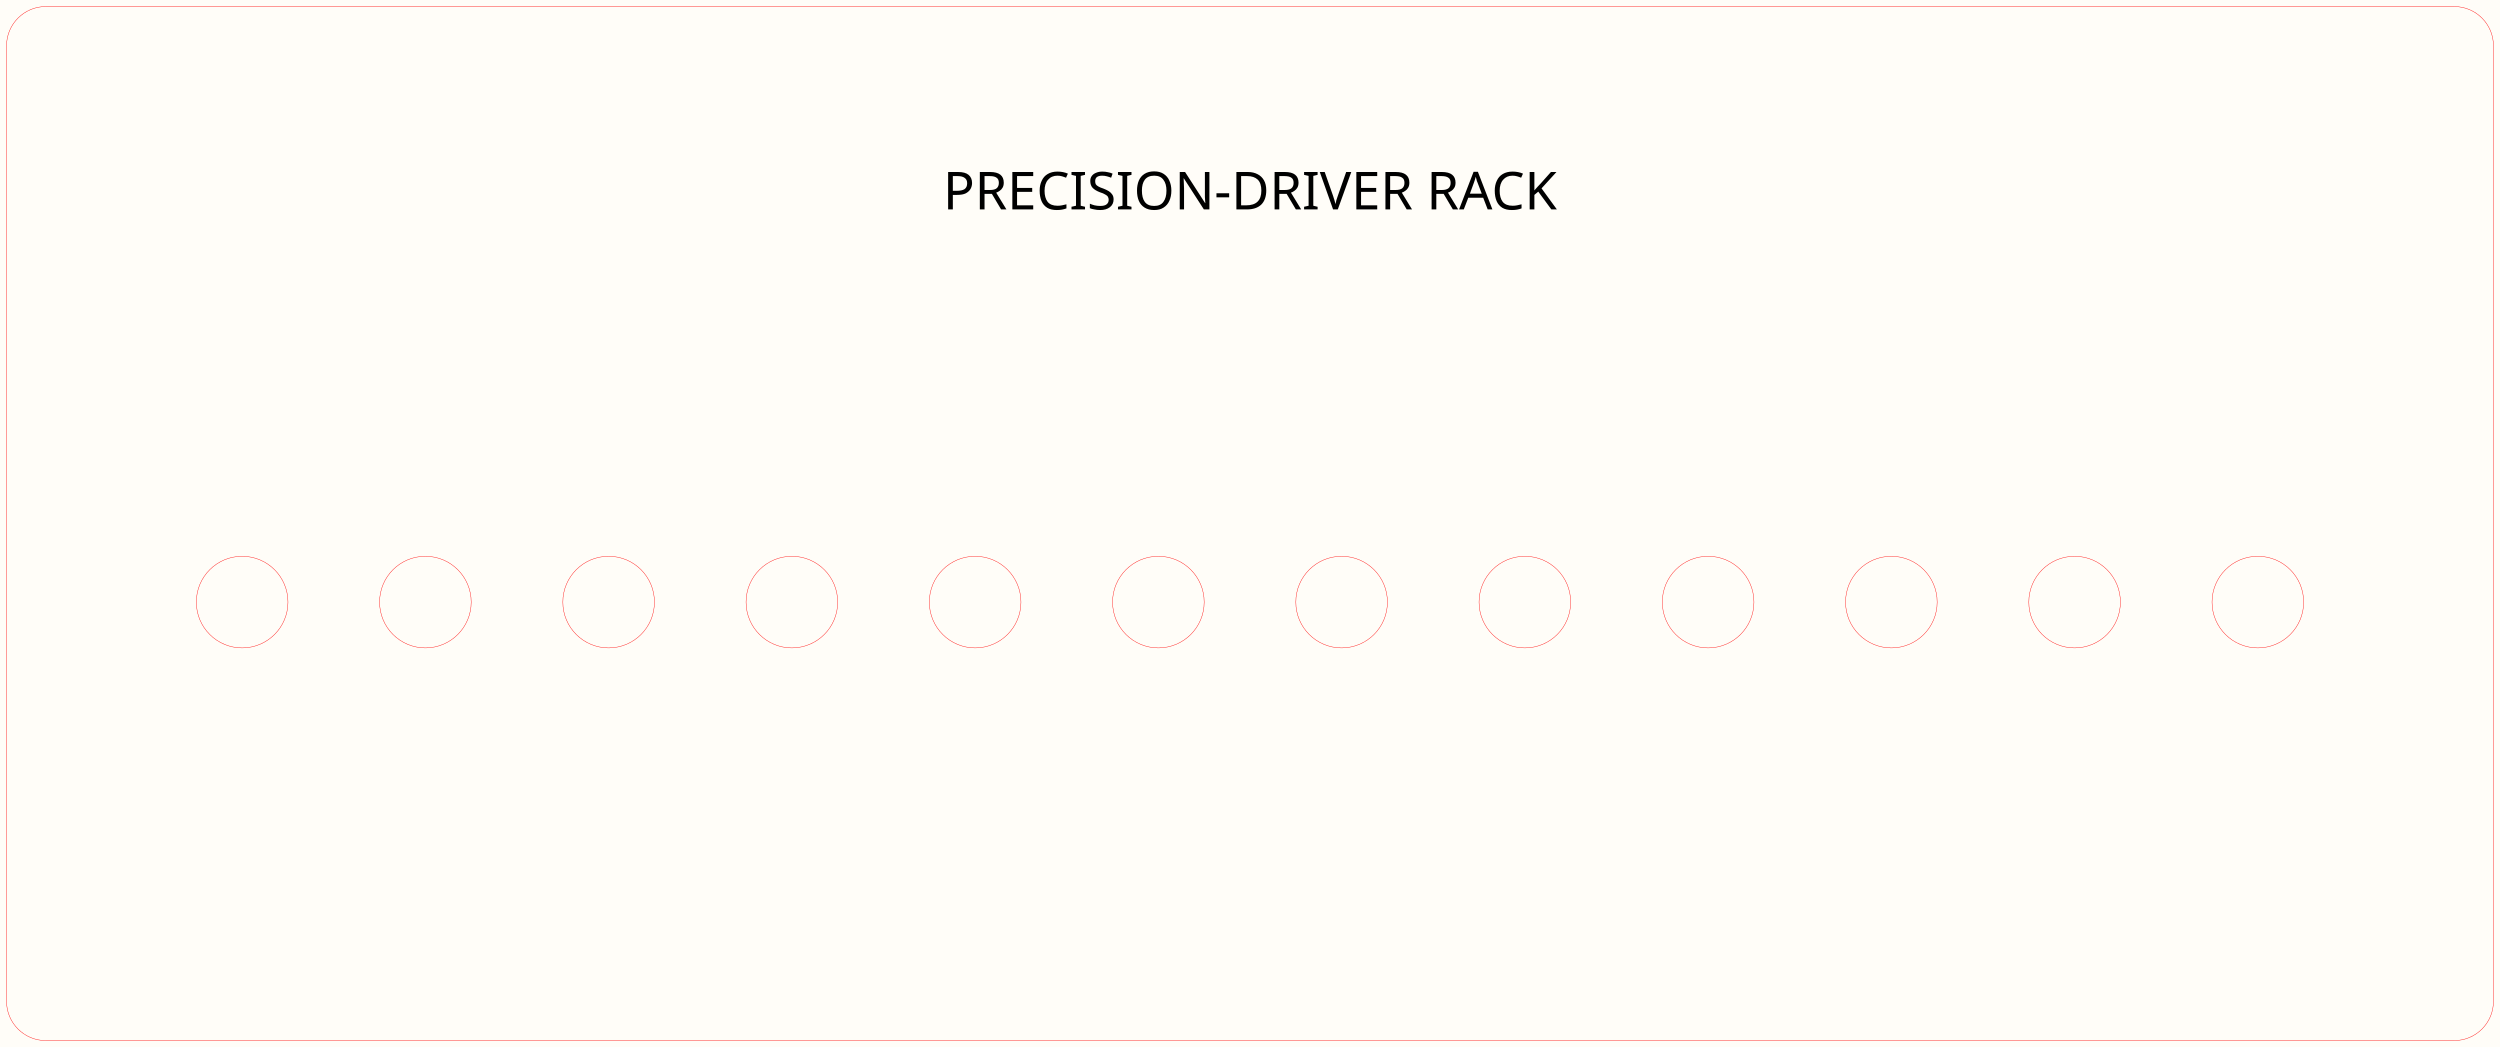
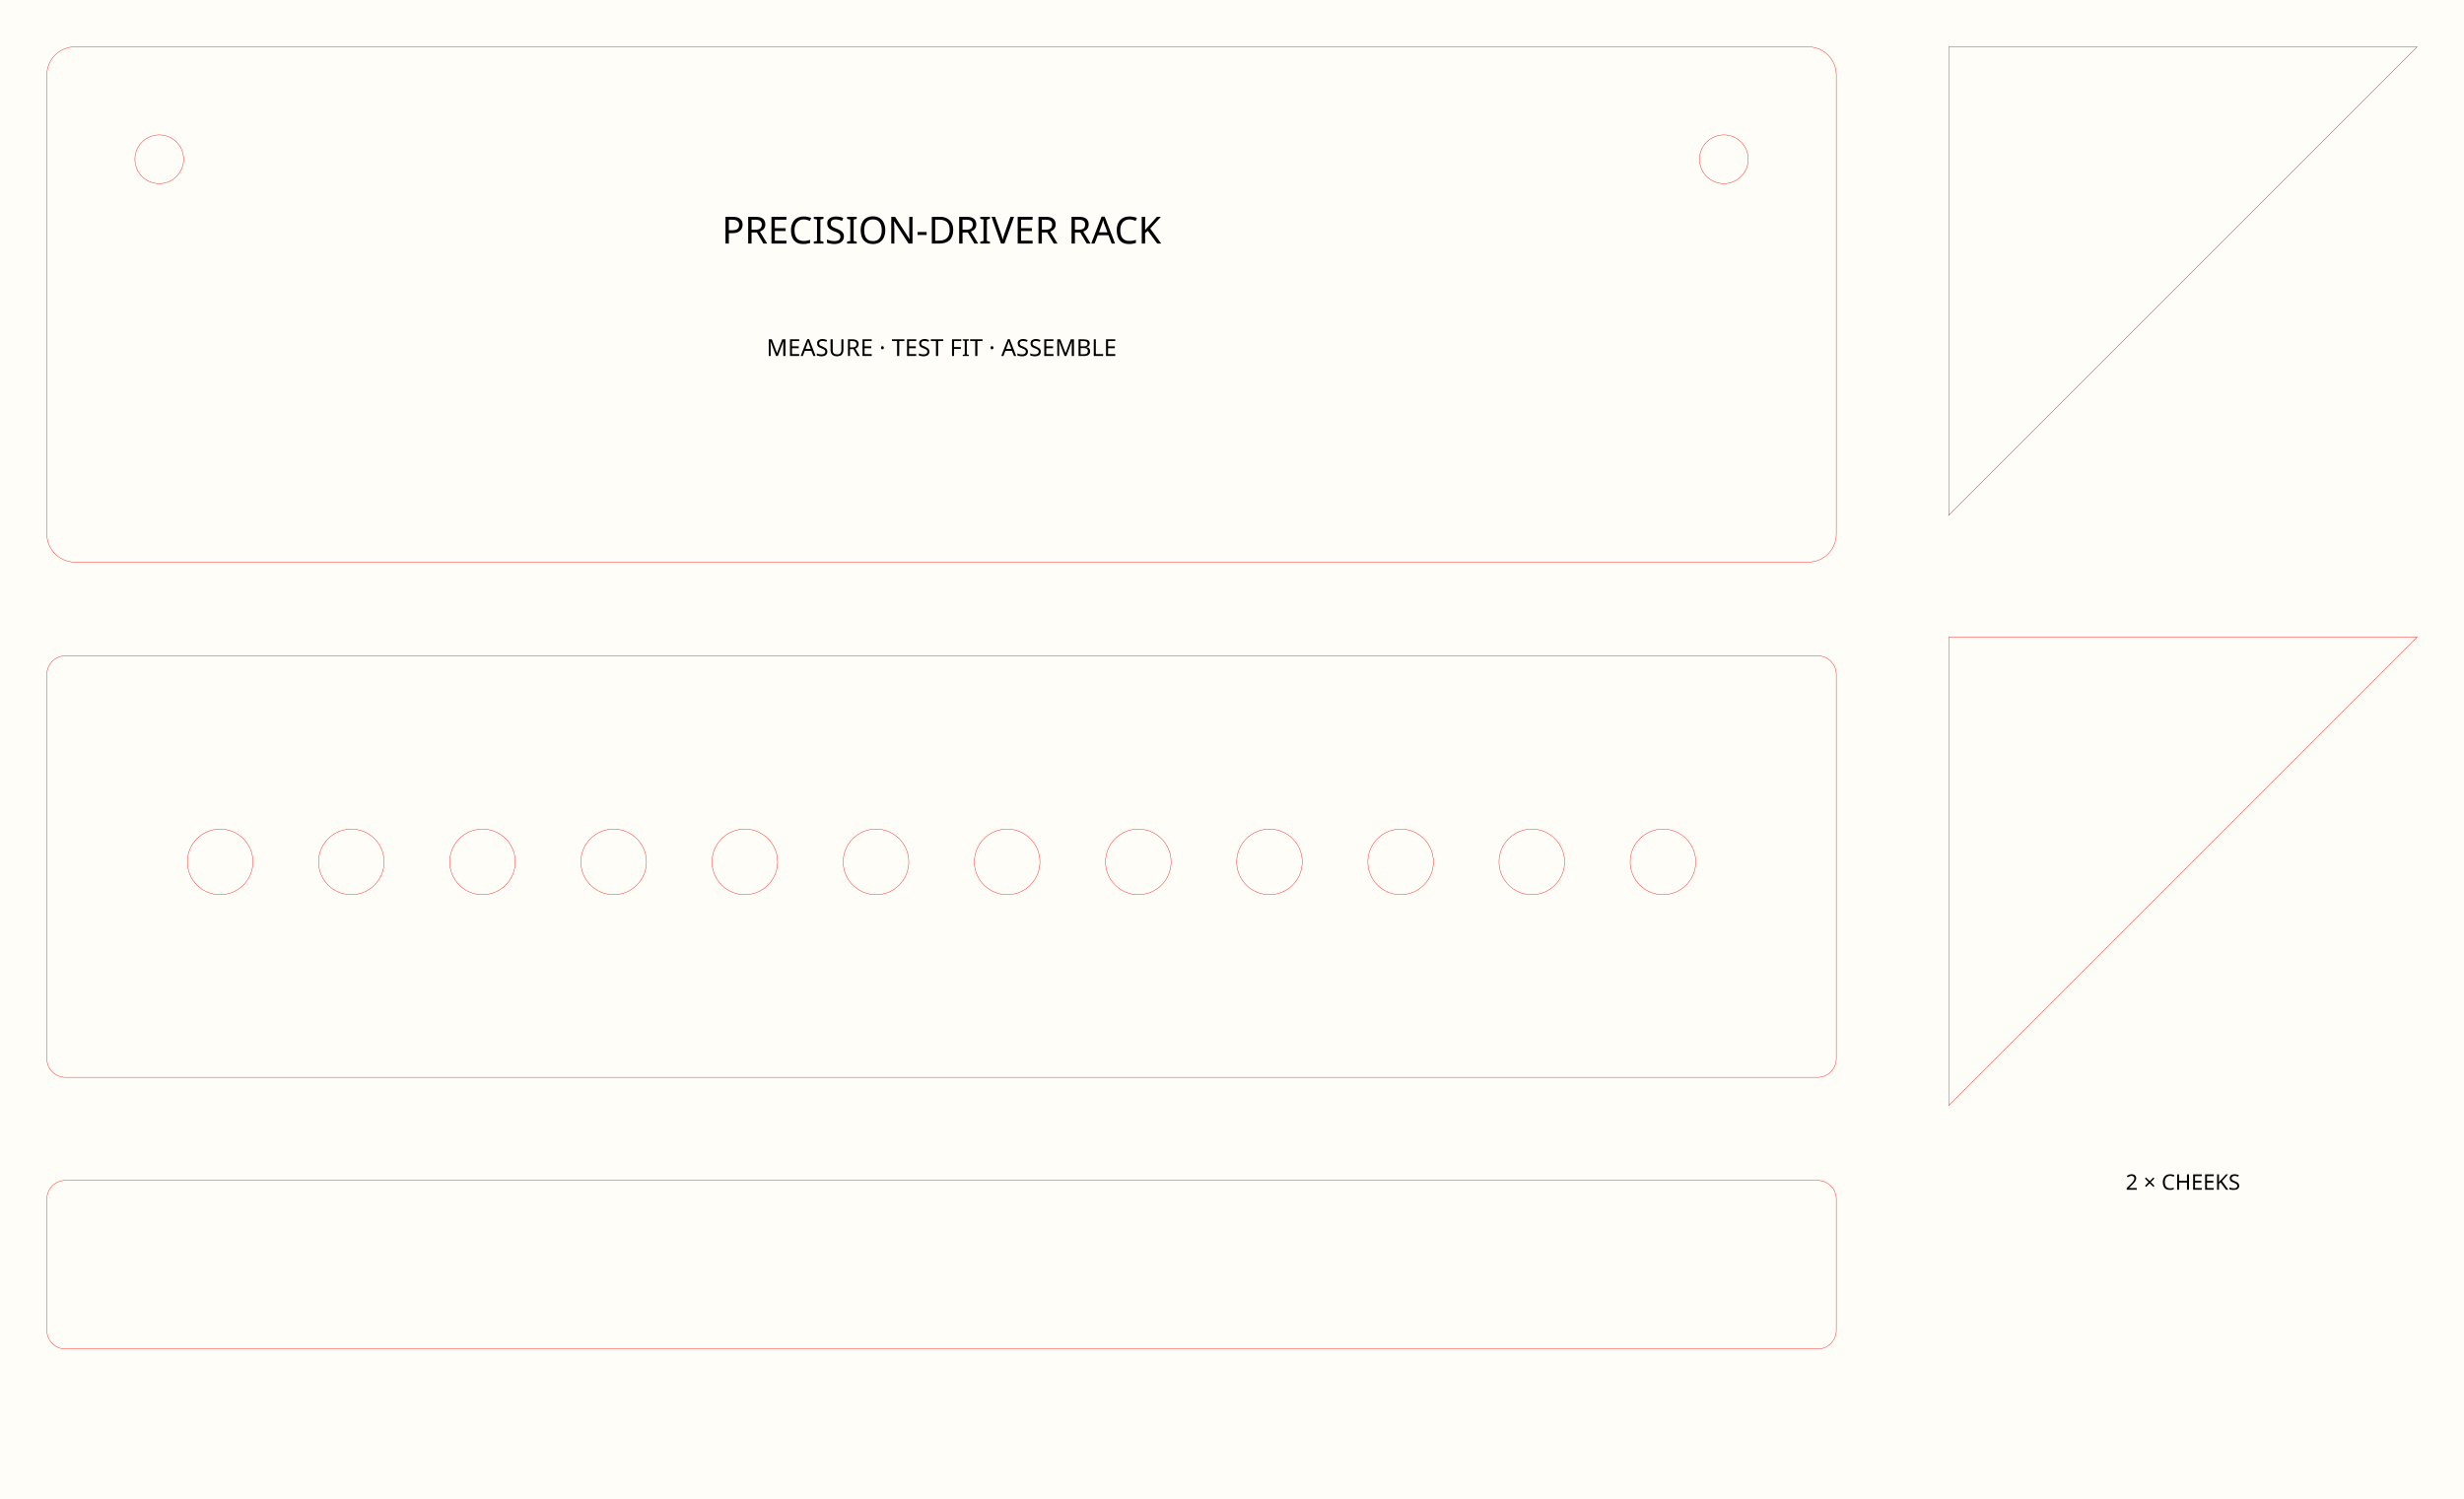
- <svg xmlns="http://www.w3.org/2000/svg" width="640" height="268.063" viewBox="0 0 191 80">
-   <rect x="0" y="0" width="191" height="80" fill="#fffdf8" />
+ <svg xmlns="http://www.w3.org/2000/svg" width="640" height="389.354" viewBox="0 0 263 160">
+   <rect x="0" y="0" width="263" height="160" fill="#fffdf8" />
  <g id="cut" aria-label="CUT">
-     <rect x="0.5" y="0.5" width="190" height="79" rx="3" ry="3" fill="none" stroke="#ff0000" stroke-width="0.1" vector-effect="non-scaling-stroke" data-operation="CUT" data-closed="true" />
-     <circle cx="18.5" cy="46" r="3.5" fill="none" stroke="#ff0000" stroke-width="0.1" vector-effect="non-scaling-stroke" data-operation="CUT" data-closed="true" />
-     <circle cx="32.5" cy="46" r="3.5" fill="none" stroke="#ff0000" stroke-width="0.1" vector-effect="non-scaling-stroke" data-operation="CUT" data-closed="true" />
-     <circle cx="46.5" cy="46" r="3.5" fill="none" stroke="#ff0000" stroke-width="0.1" vector-effect="non-scaling-stroke" data-operation="CUT" data-closed="true" />
-     <circle cx="60.5" cy="46" r="3.5" fill="none" stroke="#ff0000" stroke-width="0.1" vector-effect="non-scaling-stroke" data-operation="CUT" data-closed="true" />
-     <circle cx="74.5" cy="46" r="3.5" fill="none" stroke="#ff0000" stroke-width="0.1" vector-effect="non-scaling-stroke" data-operation="CUT" data-closed="true" />
-     <circle cx="88.5" cy="46" r="3.5" fill="none" stroke="#ff0000" stroke-width="0.1" vector-effect="non-scaling-stroke" data-operation="CUT" data-closed="true" />
-     <circle cx="102.5" cy="46" r="3.5" fill="none" stroke="#ff0000" stroke-width="0.1" vector-effect="non-scaling-stroke" data-operation="CUT" data-closed="true" />
-     <circle cx="116.5" cy="46" r="3.5" fill="none" stroke="#ff0000" stroke-width="0.1" vector-effect="non-scaling-stroke" data-operation="CUT" data-closed="true" />
-     <circle cx="130.5" cy="46" r="3.5" fill="none" stroke="#ff0000" stroke-width="0.1" vector-effect="non-scaling-stroke" data-operation="CUT" data-closed="true" />
-     <circle cx="144.5" cy="46" r="3.5" fill="none" stroke="#ff0000" stroke-width="0.1" vector-effect="non-scaling-stroke" data-operation="CUT" data-closed="true" />
-     <circle cx="158.5" cy="46" r="3.5" fill="none" stroke="#ff0000" stroke-width="0.1" vector-effect="non-scaling-stroke" data-operation="CUT" data-closed="true" />
-     <circle cx="172.5" cy="46" r="3.5" fill="none" stroke="#ff0000" stroke-width="0.1" vector-effect="non-scaling-stroke" data-operation="CUT" data-closed="true" />
+     <rect x="5" y="5" width="191" height="55" rx="3" ry="3" fill="none" stroke="#ff0000" stroke-width="0.1" vector-effect="non-scaling-stroke" data-operation="CUT" data-closed="true" />
+     <circle cx="17" cy="17" r="2.6" fill="none" stroke="#ff0000" stroke-width="0.1" vector-effect="non-scaling-stroke" data-operation="CUT" data-closed="true" />
+     <circle cx="184" cy="17" r="2.6" fill="none" stroke="#ff0000" stroke-width="0.1" vector-effect="non-scaling-stroke" data-operation="CUT" data-closed="true" />
+     <rect x="5" y="70" width="191" height="45" rx="2" ry="2" fill="none" stroke="#ff0000" stroke-width="0.1" vector-effect="non-scaling-stroke" data-operation="CUT" data-closed="true" />
+     <rect x="5" y="126" width="191" height="18" rx="2" ry="2" fill="none" stroke="#ff0000" stroke-width="0.1" vector-effect="non-scaling-stroke" data-operation="CUT" data-closed="true" />
+     <polygon points="208,5 258,5 208,55" fill="none" stroke="#ff0000" stroke-width="0.1" vector-effect="non-scaling-stroke" data-operation="CUT" data-closed="true" />
+     <polygon points="208,68 258,68 208,118" fill="none" stroke="#ff0000" stroke-width="0.1" vector-effect="non-scaling-stroke" data-operation="CUT" data-closed="true" />
+     <circle cx="23.5" cy="92" r="3.5" fill="none" stroke="#ff0000" stroke-width="0.1" vector-effect="non-scaling-stroke" data-operation="CUT" data-closed="true" />
+     <circle cx="37.5" cy="92" r="3.5" fill="none" stroke="#ff0000" stroke-width="0.1" vector-effect="non-scaling-stroke" data-operation="CUT" data-closed="true" />
+     <circle cx="51.5" cy="92" r="3.5" fill="none" stroke="#ff0000" stroke-width="0.1" vector-effect="non-scaling-stroke" data-operation="CUT" data-closed="true" />
+     <circle cx="65.5" cy="92" r="3.5" fill="none" stroke="#ff0000" stroke-width="0.1" vector-effect="non-scaling-stroke" data-operation="CUT" data-closed="true" />
+     <circle cx="79.5" cy="92" r="3.5" fill="none" stroke="#ff0000" stroke-width="0.1" vector-effect="non-scaling-stroke" data-operation="CUT" data-closed="true" />
+     <circle cx="93.5" cy="92" r="3.5" fill="none" stroke="#ff0000" stroke-width="0.1" vector-effect="non-scaling-stroke" data-operation="CUT" data-closed="true" />
+     <circle cx="107.5" cy="92" r="3.5" fill="none" stroke="#ff0000" stroke-width="0.1" vector-effect="non-scaling-stroke" data-operation="CUT" data-closed="true" />
+     <circle cx="121.5" cy="92" r="3.5" fill="none" stroke="#ff0000" stroke-width="0.1" vector-effect="non-scaling-stroke" data-operation="CUT" data-closed="true" />
+     <circle cx="135.5" cy="92" r="3.5" fill="none" stroke="#ff0000" stroke-width="0.1" vector-effect="non-scaling-stroke" data-operation="CUT" data-closed="true" />
+     <circle cx="149.5" cy="92" r="3.5" fill="none" stroke="#ff0000" stroke-width="0.1" vector-effect="non-scaling-stroke" data-operation="CUT" data-closed="true" />
+     <circle cx="163.5" cy="92" r="3.5" fill="none" stroke="#ff0000" stroke-width="0.1" vector-effect="non-scaling-stroke" data-operation="CUT" data-closed="true" />
+     <circle cx="177.5" cy="92" r="3.5" fill="none" stroke="#ff0000" stroke-width="0.1" vector-effect="non-scaling-stroke" data-operation="CUT" data-closed="true" />
  </g>
  <g id="engrave" aria-label="ENGRAVE">
-     <text x="95.5" y="16" font-family="sans-serif" font-size="4" text-anchor="middle" fill="#000000" stroke="none" data-operation="ENGRAVE">PRECISION-DRIVER RACK</text>
+     <text x="100.5" y="26" font-family="sans-serif" font-size="4" text-anchor="middle" fill="#000000" stroke="none" data-operation="ENGRAVE">PRECISION-DRIVER RACK</text>
+     <text x="100.5" y="38" font-family="sans-serif" font-size="2.5" text-anchor="middle" fill="#000000" stroke="none" data-operation="ENGRAVE">MEASURE · TEST FIT · ASSEMBLE</text>
+     <text x="233" y="127" font-family="sans-serif" font-size="2.3" text-anchor="middle" fill="#000000" stroke="none" data-operation="ENGRAVE">2 × CHEEKS</text>
  </g>
</svg>
